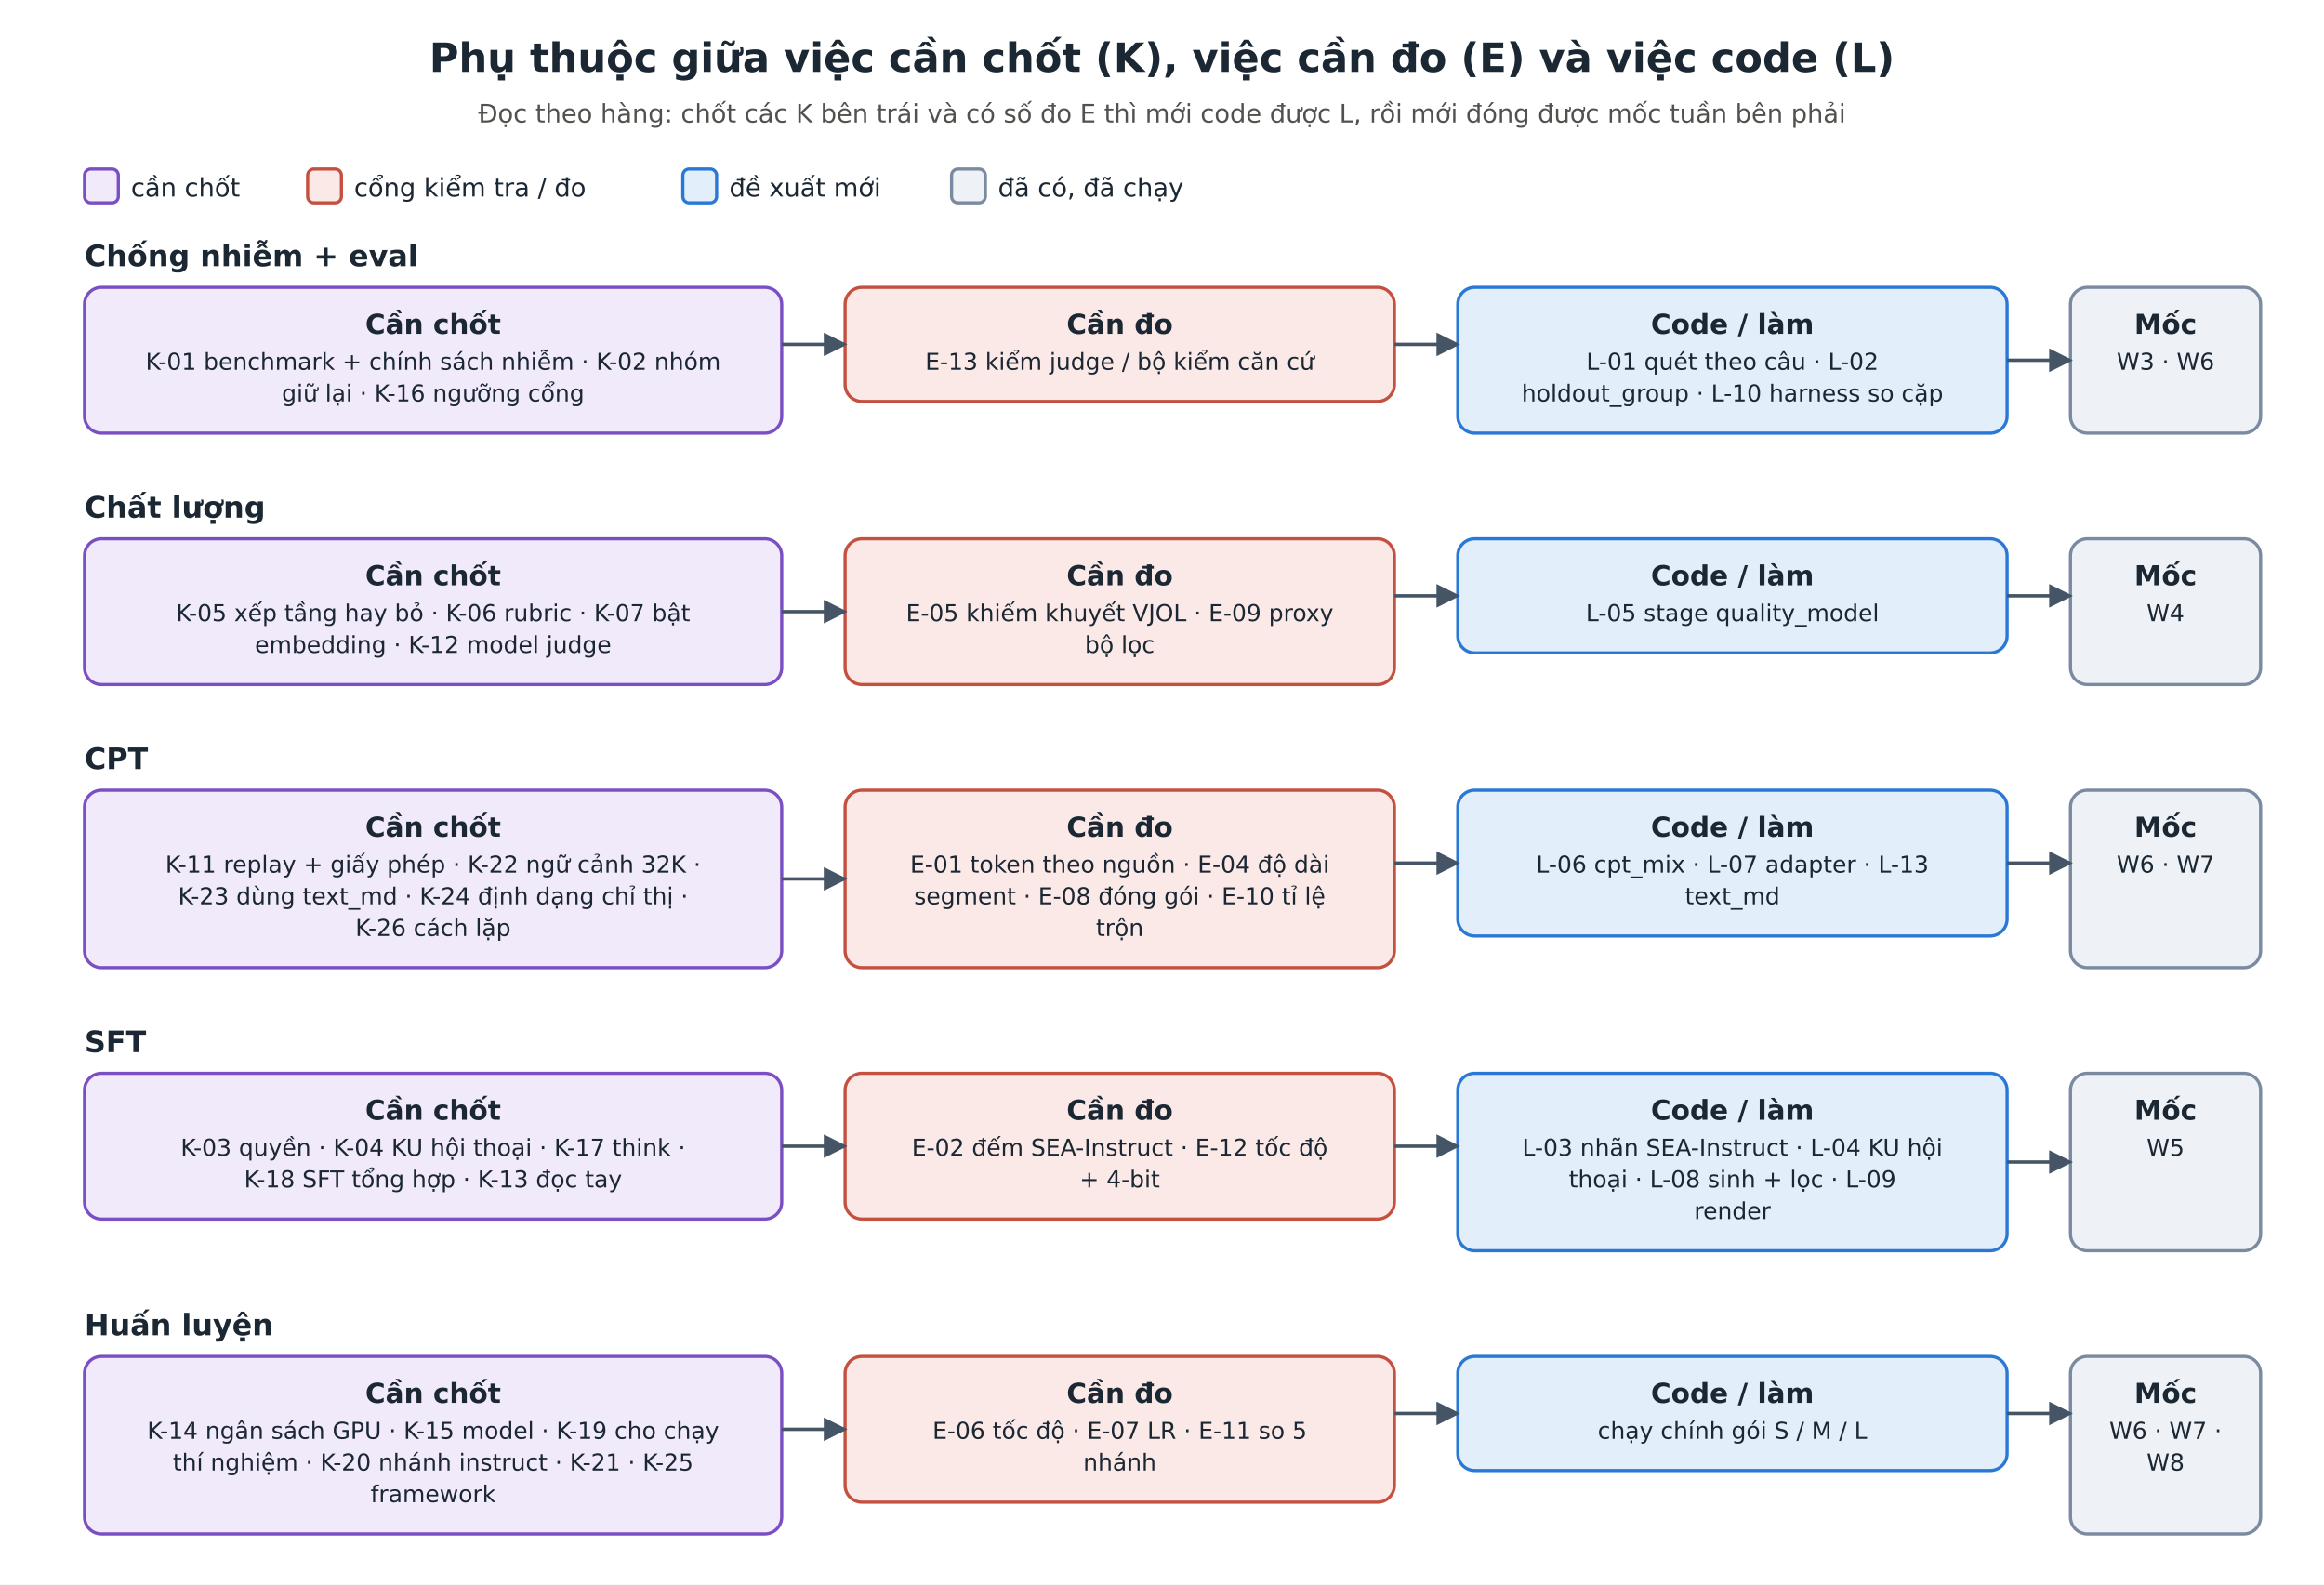
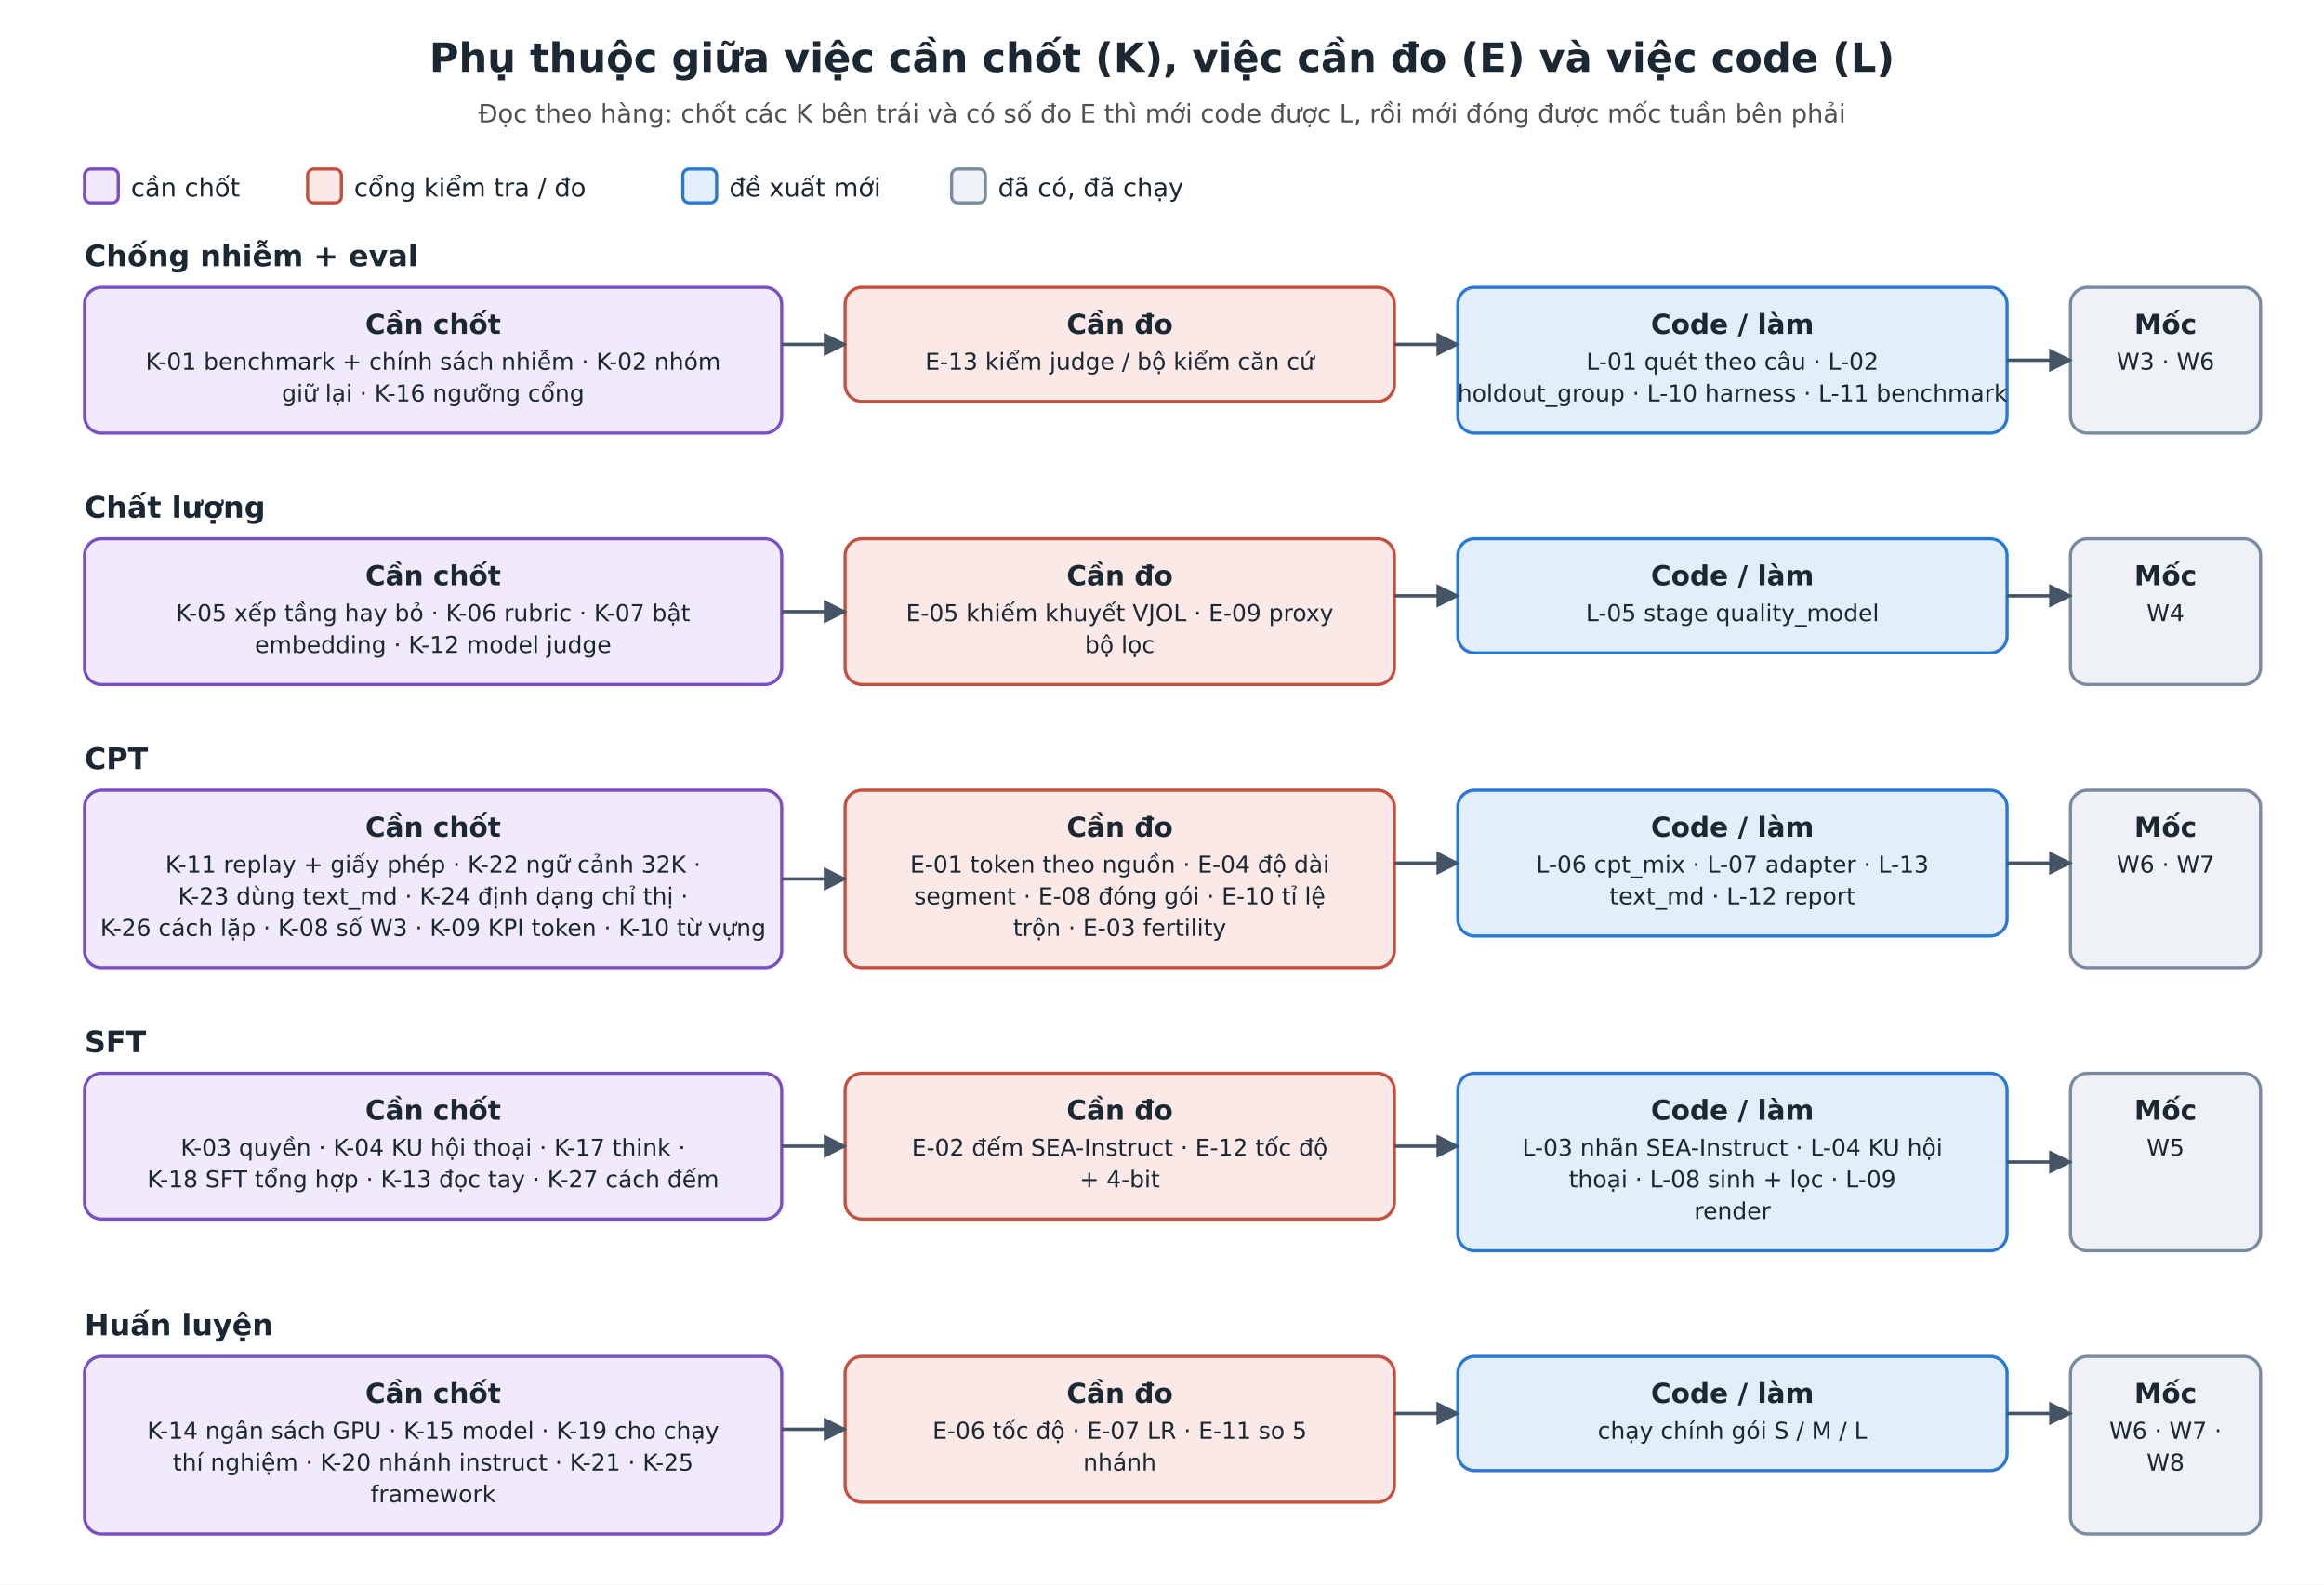
<svg xmlns="http://www.w3.org/2000/svg" viewBox="0 0 1100 750" width="1100" height="750" font-family="DejaVu Sans, Arial, sans-serif">
  <defs>
    <marker id="ah" viewBox="0 0 10 10" refX="9" refY="5" markerWidth="7" markerHeight="7" orient="auto-start-reverse">
      <path d="M0,0 L10,5 L0,10 z" fill="#455566" />
    </marker>
  </defs>
  <rect width="1100" height="750" fill="#ffffff" />
  <text x="550.0" y="34.0" text-anchor="middle" font-size="19" font-weight="700" fill="#1b2733" xml:space="preserve">Phụ thuộc giữa việc cần chốt (K), việc cần đo (E) và việc code (L)</text>
  <text x="550.0" y="58.0" text-anchor="middle" font-size="12" font-weight="400" fill="#52514e" xml:space="preserve">Đọc theo hàng: chốt các K bên trái và có số đo E thì mới code được L, rồi mới đóng được mốc tuần bên phải</text>
  <rect x="40" y="80" width="16" height="16" rx="3" fill="#f1eafb" stroke="#7b4fc4" stroke-width="1.5" />
  <text x="62.0" y="93.0" text-anchor="start" font-size="12" font-weight="400" fill="#1b2733" xml:space="preserve">cần chốt</text>
  <rect x="145.6" y="80" width="16" height="16" rx="3" fill="#fbe9e7" stroke="#c4503f" stroke-width="1.5" />
  <text x="167.6" y="93.0" text-anchor="start" font-size="12" font-weight="400" fill="#1b2733" xml:space="preserve">cổng kiểm tra / đo</text>
  <rect x="323.2" y="80" width="16" height="16" rx="3" fill="#e3eefb" stroke="#2a78d6" stroke-width="1.5" />
  <text x="345.2" y="93.0" text-anchor="start" font-size="12" font-weight="400" fill="#1b2733" xml:space="preserve">đề xuất mới</text>
  <rect x="450.4" y="80" width="16" height="16" rx="3" fill="#eef2f7" stroke="#7a8aa0" stroke-width="1.5" />
  <text x="472.4" y="93.0" text-anchor="start" font-size="12" font-weight="400" fill="#1b2733" xml:space="preserve">đã có, đã chạy</text>
  <text x="40.0" y="126.0" text-anchor="start" font-size="14" font-weight="700" fill="#1b2733" xml:space="preserve">Chống nhiễm + eval</text>
  <rect x="40" y="136" width="330" height="69" rx="8" fill="#f1eafb" stroke="#7b4fc4" stroke-width="1.5" />
  <text x="205.0" y="158.0" text-anchor="middle" font-size="13" font-weight="700" fill="#1b2733" xml:space="preserve">Cần chốt</text>
  <text x="205.0" y="175.0" text-anchor="middle" font-size="11" font-weight="400" fill="#1b2733" xml:space="preserve">K-01 benchmark + chính sách nhiễm · K-02 nhóm</text>
  <text x="205.0" y="190.0" text-anchor="middle" font-size="11" font-weight="400" fill="#1b2733" xml:space="preserve">giữ lại · K-16 ngưỡng cổng</text>
  <rect x="400" y="136" width="260" height="54" rx="8" fill="#fbe9e7" stroke="#c4503f" stroke-width="1.5" />
  <text x="530.0" y="158.0" text-anchor="middle" font-size="13" font-weight="700" fill="#1b2733" xml:space="preserve">Cần đo</text>
  <text x="530.0" y="175.0" text-anchor="middle" font-size="11" font-weight="400" fill="#1b2733" xml:space="preserve">E-13 kiểm judge / bộ kiểm căn cứ</text>
  <rect x="690" y="136" width="260" height="69" rx="8" fill="#e3eefb" stroke="#2a78d6" stroke-width="1.5" />
  <text x="820.0" y="158.0" text-anchor="middle" font-size="13" font-weight="700" fill="#1b2733" xml:space="preserve">Code / làm</text>
  <text x="820.0" y="175.0" text-anchor="middle" font-size="11" font-weight="400" fill="#1b2733" xml:space="preserve">L-01 quét theo câu · L-02</text>
-   <text x="820.0" y="190.0" text-anchor="middle" font-size="11" font-weight="400" fill="#1b2733" xml:space="preserve">holdout_group · L-10 harness so cặp</text>
+   <text x="820.0" y="190.0" text-anchor="middle" font-size="11" font-weight="400" fill="#1b2733" xml:space="preserve">holdout_group · L-10 harness · L-11 benchmark</text>
  <rect x="980" y="136" width="90" height="69" rx="8" fill="#eef2f7" stroke="#7a8aa0" stroke-width="1.5" />
  <text x="1025.0" y="158.0" text-anchor="middle" font-size="13" font-weight="700" fill="#1b2733" xml:space="preserve">Mốc</text>
  <text x="1025.0" y="175.0" text-anchor="middle" font-size="11" font-weight="400" fill="#1b2733" xml:space="preserve">W3 · W6</text>
  <line x1="370.0" y1="163.0" x2="400.0" y2="163.0" stroke="#455566" stroke-width="1.6" marker-end="url(#ah)" />
  <line x1="660.0" y1="163.0" x2="690.0" y2="163.0" stroke="#455566" stroke-width="1.6" marker-end="url(#ah)" />
  <line x1="950.0" y1="170.5" x2="980.0" y2="170.5" stroke="#455566" stroke-width="1.6" marker-end="url(#ah)" />
  <text x="40.0" y="245.0" text-anchor="start" font-size="14" font-weight="700" fill="#1b2733" xml:space="preserve">Chất lượng</text>
  <rect x="40" y="255" width="330" height="69" rx="8" fill="#f1eafb" stroke="#7b4fc4" stroke-width="1.5" />
  <text x="205.0" y="277.0" text-anchor="middle" font-size="13" font-weight="700" fill="#1b2733" xml:space="preserve">Cần chốt</text>
  <text x="205.0" y="294.0" text-anchor="middle" font-size="11" font-weight="400" fill="#1b2733" xml:space="preserve">K-05 xếp tầng hay bỏ · K-06 rubric · K-07 bật</text>
  <text x="205.0" y="309.0" text-anchor="middle" font-size="11" font-weight="400" fill="#1b2733" xml:space="preserve">embedding · K-12 model judge</text>
  <rect x="400" y="255" width="260" height="69" rx="8" fill="#fbe9e7" stroke="#c4503f" stroke-width="1.5" />
  <text x="530.0" y="277.0" text-anchor="middle" font-size="13" font-weight="700" fill="#1b2733" xml:space="preserve">Cần đo</text>
  <text x="530.0" y="294.0" text-anchor="middle" font-size="11" font-weight="400" fill="#1b2733" xml:space="preserve">E-05 khiếm khuyết VJOL · E-09 proxy</text>
  <text x="530.0" y="309.0" text-anchor="middle" font-size="11" font-weight="400" fill="#1b2733" xml:space="preserve">bộ lọc</text>
  <rect x="690" y="255" width="260" height="54" rx="8" fill="#e3eefb" stroke="#2a78d6" stroke-width="1.5" />
  <text x="820.0" y="277.0" text-anchor="middle" font-size="13" font-weight="700" fill="#1b2733" xml:space="preserve">Code / làm</text>
  <text x="820.0" y="294.0" text-anchor="middle" font-size="11" font-weight="400" fill="#1b2733" xml:space="preserve">L-05 stage quality_model</text>
  <rect x="980" y="255" width="90" height="69" rx="8" fill="#eef2f7" stroke="#7a8aa0" stroke-width="1.5" />
  <text x="1025.0" y="277.0" text-anchor="middle" font-size="13" font-weight="700" fill="#1b2733" xml:space="preserve">Mốc</text>
  <text x="1025.0" y="294.0" text-anchor="middle" font-size="11" font-weight="400" fill="#1b2733" xml:space="preserve">W4</text>
  <line x1="370.0" y1="289.5" x2="400.0" y2="289.5" stroke="#455566" stroke-width="1.6" marker-end="url(#ah)" />
  <line x1="660.0" y1="282.0" x2="690.0" y2="282.0" stroke="#455566" stroke-width="1.6" marker-end="url(#ah)" />
  <line x1="950.0" y1="282.0" x2="980.0" y2="282.0" stroke="#455566" stroke-width="1.6" marker-end="url(#ah)" />
  <text x="40.0" y="364.0" text-anchor="start" font-size="14" font-weight="700" fill="#1b2733" xml:space="preserve">CPT</text>
  <rect x="40" y="374" width="330" height="84" rx="8" fill="#f1eafb" stroke="#7b4fc4" stroke-width="1.5" />
  <text x="205.0" y="396.0" text-anchor="middle" font-size="13" font-weight="700" fill="#1b2733" xml:space="preserve">Cần chốt</text>
  <text x="205.0" y="413.0" text-anchor="middle" font-size="11" font-weight="400" fill="#1b2733" xml:space="preserve">K-11 replay + giấy phép · K-22 ngữ cảnh 32K ·</text>
  <text x="205.0" y="428.0" text-anchor="middle" font-size="11" font-weight="400" fill="#1b2733" xml:space="preserve">K-23 dùng text_md · K-24 định dạng chỉ thị ·</text>
-   <text x="205.0" y="443.0" text-anchor="middle" font-size="11" font-weight="400" fill="#1b2733" xml:space="preserve">K-26 cách lặp</text>
+   <text x="205.0" y="443.0" text-anchor="middle" font-size="11" font-weight="400" fill="#1b2733" xml:space="preserve">K-26 cách lặp · K-08 số W3 · K-09 KPI token · K-10 từ vựng</text>
  <rect x="400" y="374" width="260" height="84" rx="8" fill="#fbe9e7" stroke="#c4503f" stroke-width="1.5" />
  <text x="530.0" y="396.0" text-anchor="middle" font-size="13" font-weight="700" fill="#1b2733" xml:space="preserve">Cần đo</text>
  <text x="530.0" y="413.0" text-anchor="middle" font-size="11" font-weight="400" fill="#1b2733" xml:space="preserve">E-01 token theo nguồn · E-04 độ dài</text>
  <text x="530.0" y="428.0" text-anchor="middle" font-size="11" font-weight="400" fill="#1b2733" xml:space="preserve">segment · E-08 đóng gói · E-10 tỉ lệ</text>
-   <text x="530.0" y="443.0" text-anchor="middle" font-size="11" font-weight="400" fill="#1b2733" xml:space="preserve">trộn</text>
+   <text x="530.0" y="443.0" text-anchor="middle" font-size="11" font-weight="400" fill="#1b2733" xml:space="preserve">trộn · E-03 fertility</text>
  <rect x="690" y="374" width="260" height="69" rx="8" fill="#e3eefb" stroke="#2a78d6" stroke-width="1.5" />
  <text x="820.0" y="396.0" text-anchor="middle" font-size="13" font-weight="700" fill="#1b2733" xml:space="preserve">Code / làm</text>
  <text x="820.0" y="413.0" text-anchor="middle" font-size="11" font-weight="400" fill="#1b2733" xml:space="preserve">L-06 cpt_mix · L-07 adapter · L-13</text>
-   <text x="820.0" y="428.0" text-anchor="middle" font-size="11" font-weight="400" fill="#1b2733" xml:space="preserve">text_md</text>
+   <text x="820.0" y="428.0" text-anchor="middle" font-size="11" font-weight="400" fill="#1b2733" xml:space="preserve">text_md · L-12 report</text>
  <rect x="980" y="374" width="90" height="84" rx="8" fill="#eef2f7" stroke="#7a8aa0" stroke-width="1.5" />
  <text x="1025.0" y="396.0" text-anchor="middle" font-size="13" font-weight="700" fill="#1b2733" xml:space="preserve">Mốc</text>
  <text x="1025.0" y="413.0" text-anchor="middle" font-size="11" font-weight="400" fill="#1b2733" xml:space="preserve">W6 · W7</text>
  <line x1="370.0" y1="416.0" x2="400.0" y2="416.0" stroke="#455566" stroke-width="1.6" marker-end="url(#ah)" />
  <line x1="660.0" y1="408.5" x2="690.0" y2="408.5" stroke="#455566" stroke-width="1.6" marker-end="url(#ah)" />
  <line x1="950.0" y1="408.5" x2="980.0" y2="408.5" stroke="#455566" stroke-width="1.6" marker-end="url(#ah)" />
  <text x="40.0" y="498.0" text-anchor="start" font-size="14" font-weight="700" fill="#1b2733" xml:space="preserve">SFT</text>
  <rect x="40" y="508" width="330" height="69" rx="8" fill="#f1eafb" stroke="#7b4fc4" stroke-width="1.5" />
  <text x="205.0" y="530.0" text-anchor="middle" font-size="13" font-weight="700" fill="#1b2733" xml:space="preserve">Cần chốt</text>
  <text x="205.0" y="547.0" text-anchor="middle" font-size="11" font-weight="400" fill="#1b2733" xml:space="preserve">K-03 quyền · K-04 KU hội thoại · K-17 think ·</text>
-   <text x="205.0" y="562.0" text-anchor="middle" font-size="11" font-weight="400" fill="#1b2733" xml:space="preserve">K-18 SFT tổng hợp · K-13 đọc tay</text>
+   <text x="205.0" y="562.0" text-anchor="middle" font-size="11" font-weight="400" fill="#1b2733" xml:space="preserve">K-18 SFT tổng hợp · K-13 đọc tay · K-27 cách đếm</text>
  <rect x="400" y="508" width="260" height="69" rx="8" fill="#fbe9e7" stroke="#c4503f" stroke-width="1.5" />
  <text x="530.0" y="530.0" text-anchor="middle" font-size="13" font-weight="700" fill="#1b2733" xml:space="preserve">Cần đo</text>
  <text x="530.0" y="547.0" text-anchor="middle" font-size="11" font-weight="400" fill="#1b2733" xml:space="preserve">E-02 đếm SEA-Instruct · E-12 tốc độ</text>
  <text x="530.0" y="562.0" text-anchor="middle" font-size="11" font-weight="400" fill="#1b2733" xml:space="preserve">+ 4-bit</text>
  <rect x="690" y="508" width="260" height="84" rx="8" fill="#e3eefb" stroke="#2a78d6" stroke-width="1.5" />
  <text x="820.0" y="530.0" text-anchor="middle" font-size="13" font-weight="700" fill="#1b2733" xml:space="preserve">Code / làm</text>
  <text x="820.0" y="547.0" text-anchor="middle" font-size="11" font-weight="400" fill="#1b2733" xml:space="preserve">L-03 nhãn SEA-Instruct · L-04 KU hội</text>
  <text x="820.0" y="562.0" text-anchor="middle" font-size="11" font-weight="400" fill="#1b2733" xml:space="preserve">thoại · L-08 sinh + lọc · L-09</text>
  <text x="820.0" y="577.0" text-anchor="middle" font-size="11" font-weight="400" fill="#1b2733" xml:space="preserve">render</text>
  <rect x="980" y="508" width="90" height="84" rx="8" fill="#eef2f7" stroke="#7a8aa0" stroke-width="1.5" />
  <text x="1025.0" y="530.0" text-anchor="middle" font-size="13" font-weight="700" fill="#1b2733" xml:space="preserve">Mốc</text>
  <text x="1025.0" y="547.0" text-anchor="middle" font-size="11" font-weight="400" fill="#1b2733" xml:space="preserve">W5</text>
  <line x1="370.0" y1="542.5" x2="400.0" y2="542.5" stroke="#455566" stroke-width="1.6" marker-end="url(#ah)" />
  <line x1="660.0" y1="542.5" x2="690.0" y2="542.5" stroke="#455566" stroke-width="1.6" marker-end="url(#ah)" />
  <line x1="950.0" y1="550.0" x2="980.0" y2="550.0" stroke="#455566" stroke-width="1.6" marker-end="url(#ah)" />
  <text x="40.0" y="632.0" text-anchor="start" font-size="14" font-weight="700" fill="#1b2733" xml:space="preserve">Huấn luyện</text>
  <rect x="40" y="642" width="330" height="84" rx="8" fill="#f1eafb" stroke="#7b4fc4" stroke-width="1.5" />
  <text x="205.0" y="664.0" text-anchor="middle" font-size="13" font-weight="700" fill="#1b2733" xml:space="preserve">Cần chốt</text>
  <text x="205.0" y="681.0" text-anchor="middle" font-size="11" font-weight="400" fill="#1b2733" xml:space="preserve">K-14 ngân sách GPU · K-15 model · K-19 cho chạy</text>
  <text x="205.0" y="696.0" text-anchor="middle" font-size="11" font-weight="400" fill="#1b2733" xml:space="preserve">thí nghiệm · K-20 nhánh instruct · K-21 · K-25</text>
  <text x="205.0" y="711.0" text-anchor="middle" font-size="11" font-weight="400" fill="#1b2733" xml:space="preserve">framework</text>
  <rect x="400" y="642" width="260" height="69" rx="8" fill="#fbe9e7" stroke="#c4503f" stroke-width="1.5" />
  <text x="530.0" y="664.0" text-anchor="middle" font-size="13" font-weight="700" fill="#1b2733" xml:space="preserve">Cần đo</text>
  <text x="530.0" y="681.0" text-anchor="middle" font-size="11" font-weight="400" fill="#1b2733" xml:space="preserve">E-06 tốc độ · E-07 LR · E-11 so 5</text>
  <text x="530.0" y="696.0" text-anchor="middle" font-size="11" font-weight="400" fill="#1b2733" xml:space="preserve">nhánh</text>
  <rect x="690" y="642" width="260" height="54" rx="8" fill="#e3eefb" stroke="#2a78d6" stroke-width="1.5" />
  <text x="820.0" y="664.0" text-anchor="middle" font-size="13" font-weight="700" fill="#1b2733" xml:space="preserve">Code / làm</text>
  <text x="820.0" y="681.0" text-anchor="middle" font-size="11" font-weight="400" fill="#1b2733" xml:space="preserve">chạy chính gói S / M / L</text>
  <rect x="980" y="642" width="90" height="84" rx="8" fill="#eef2f7" stroke="#7a8aa0" stroke-width="1.5" />
  <text x="1025.0" y="664.0" text-anchor="middle" font-size="13" font-weight="700" fill="#1b2733" xml:space="preserve">Mốc</text>
  <text x="1025.0" y="681.0" text-anchor="middle" font-size="11" font-weight="400" fill="#1b2733" xml:space="preserve">W6 · W7 ·</text>
  <text x="1025.0" y="696.0" text-anchor="middle" font-size="11" font-weight="400" fill="#1b2733" xml:space="preserve">W8</text>
  <line x1="370.0" y1="676.5" x2="400.0" y2="676.5" stroke="#455566" stroke-width="1.6" marker-end="url(#ah)" />
  <line x1="660.0" y1="669.0" x2="690.0" y2="669.0" stroke="#455566" stroke-width="1.6" marker-end="url(#ah)" />
  <line x1="950.0" y1="669.0" x2="980.0" y2="669.0" stroke="#455566" stroke-width="1.6" marker-end="url(#ah)" />
</svg>
